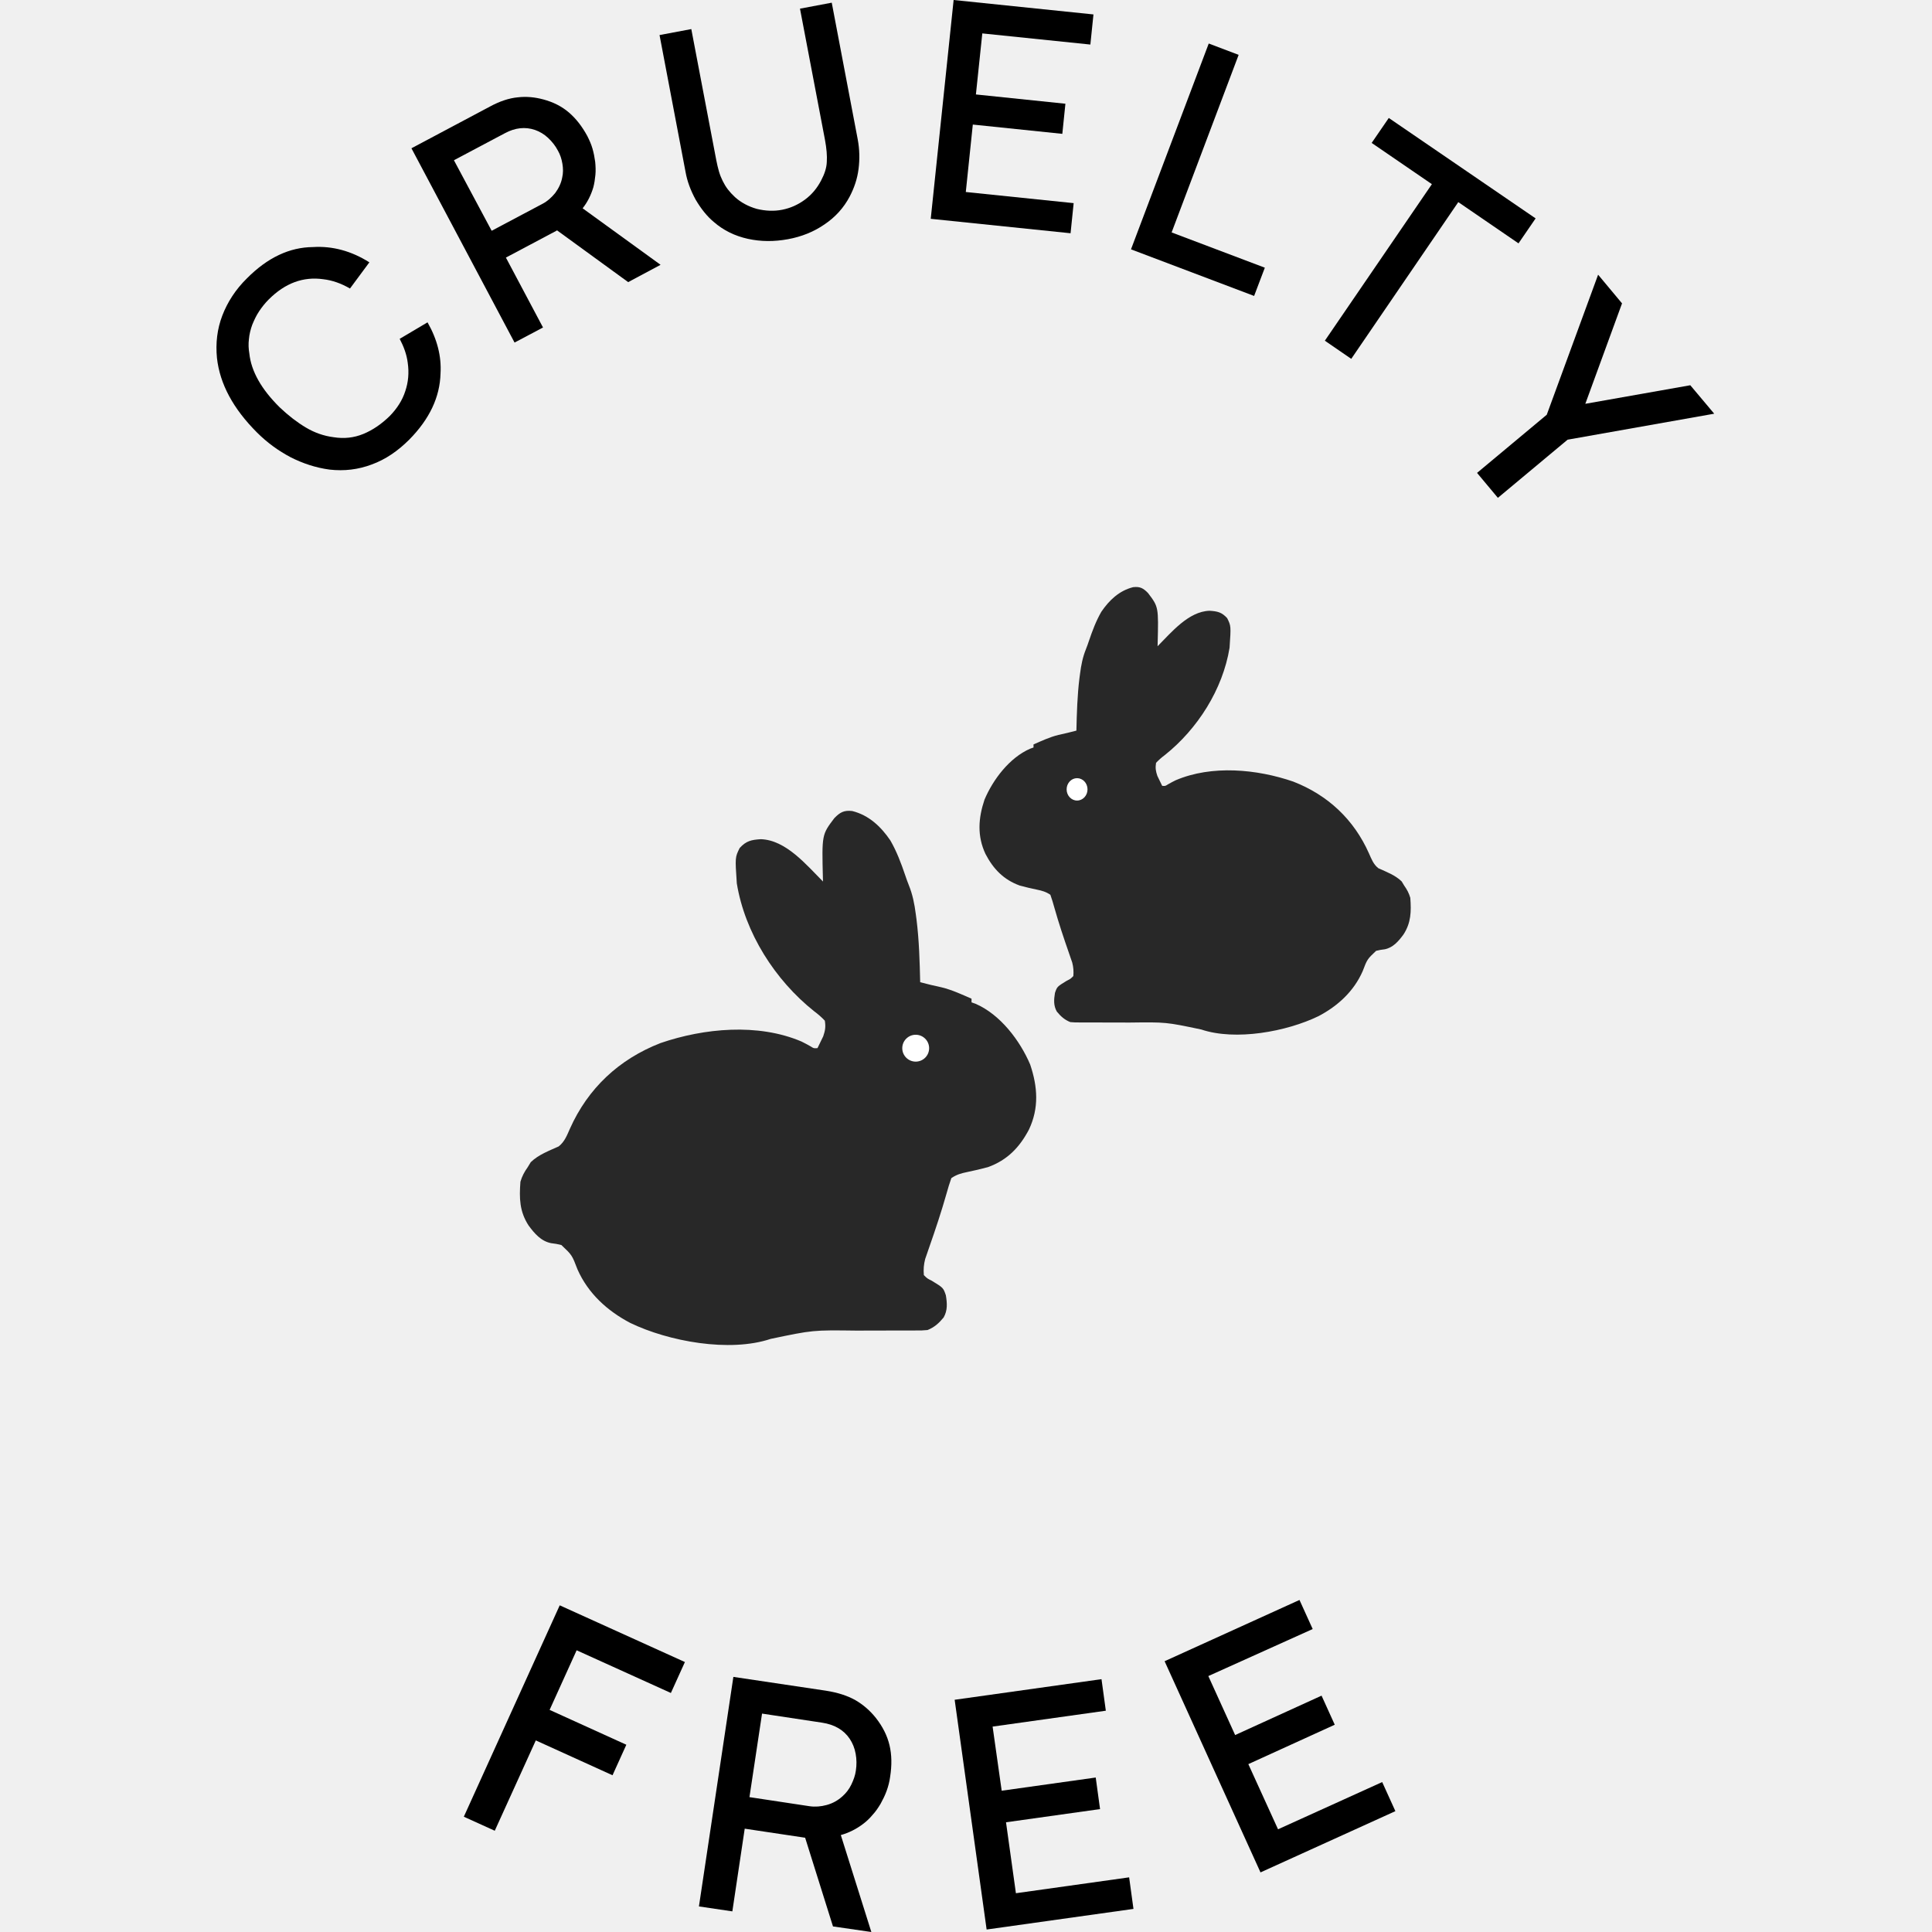
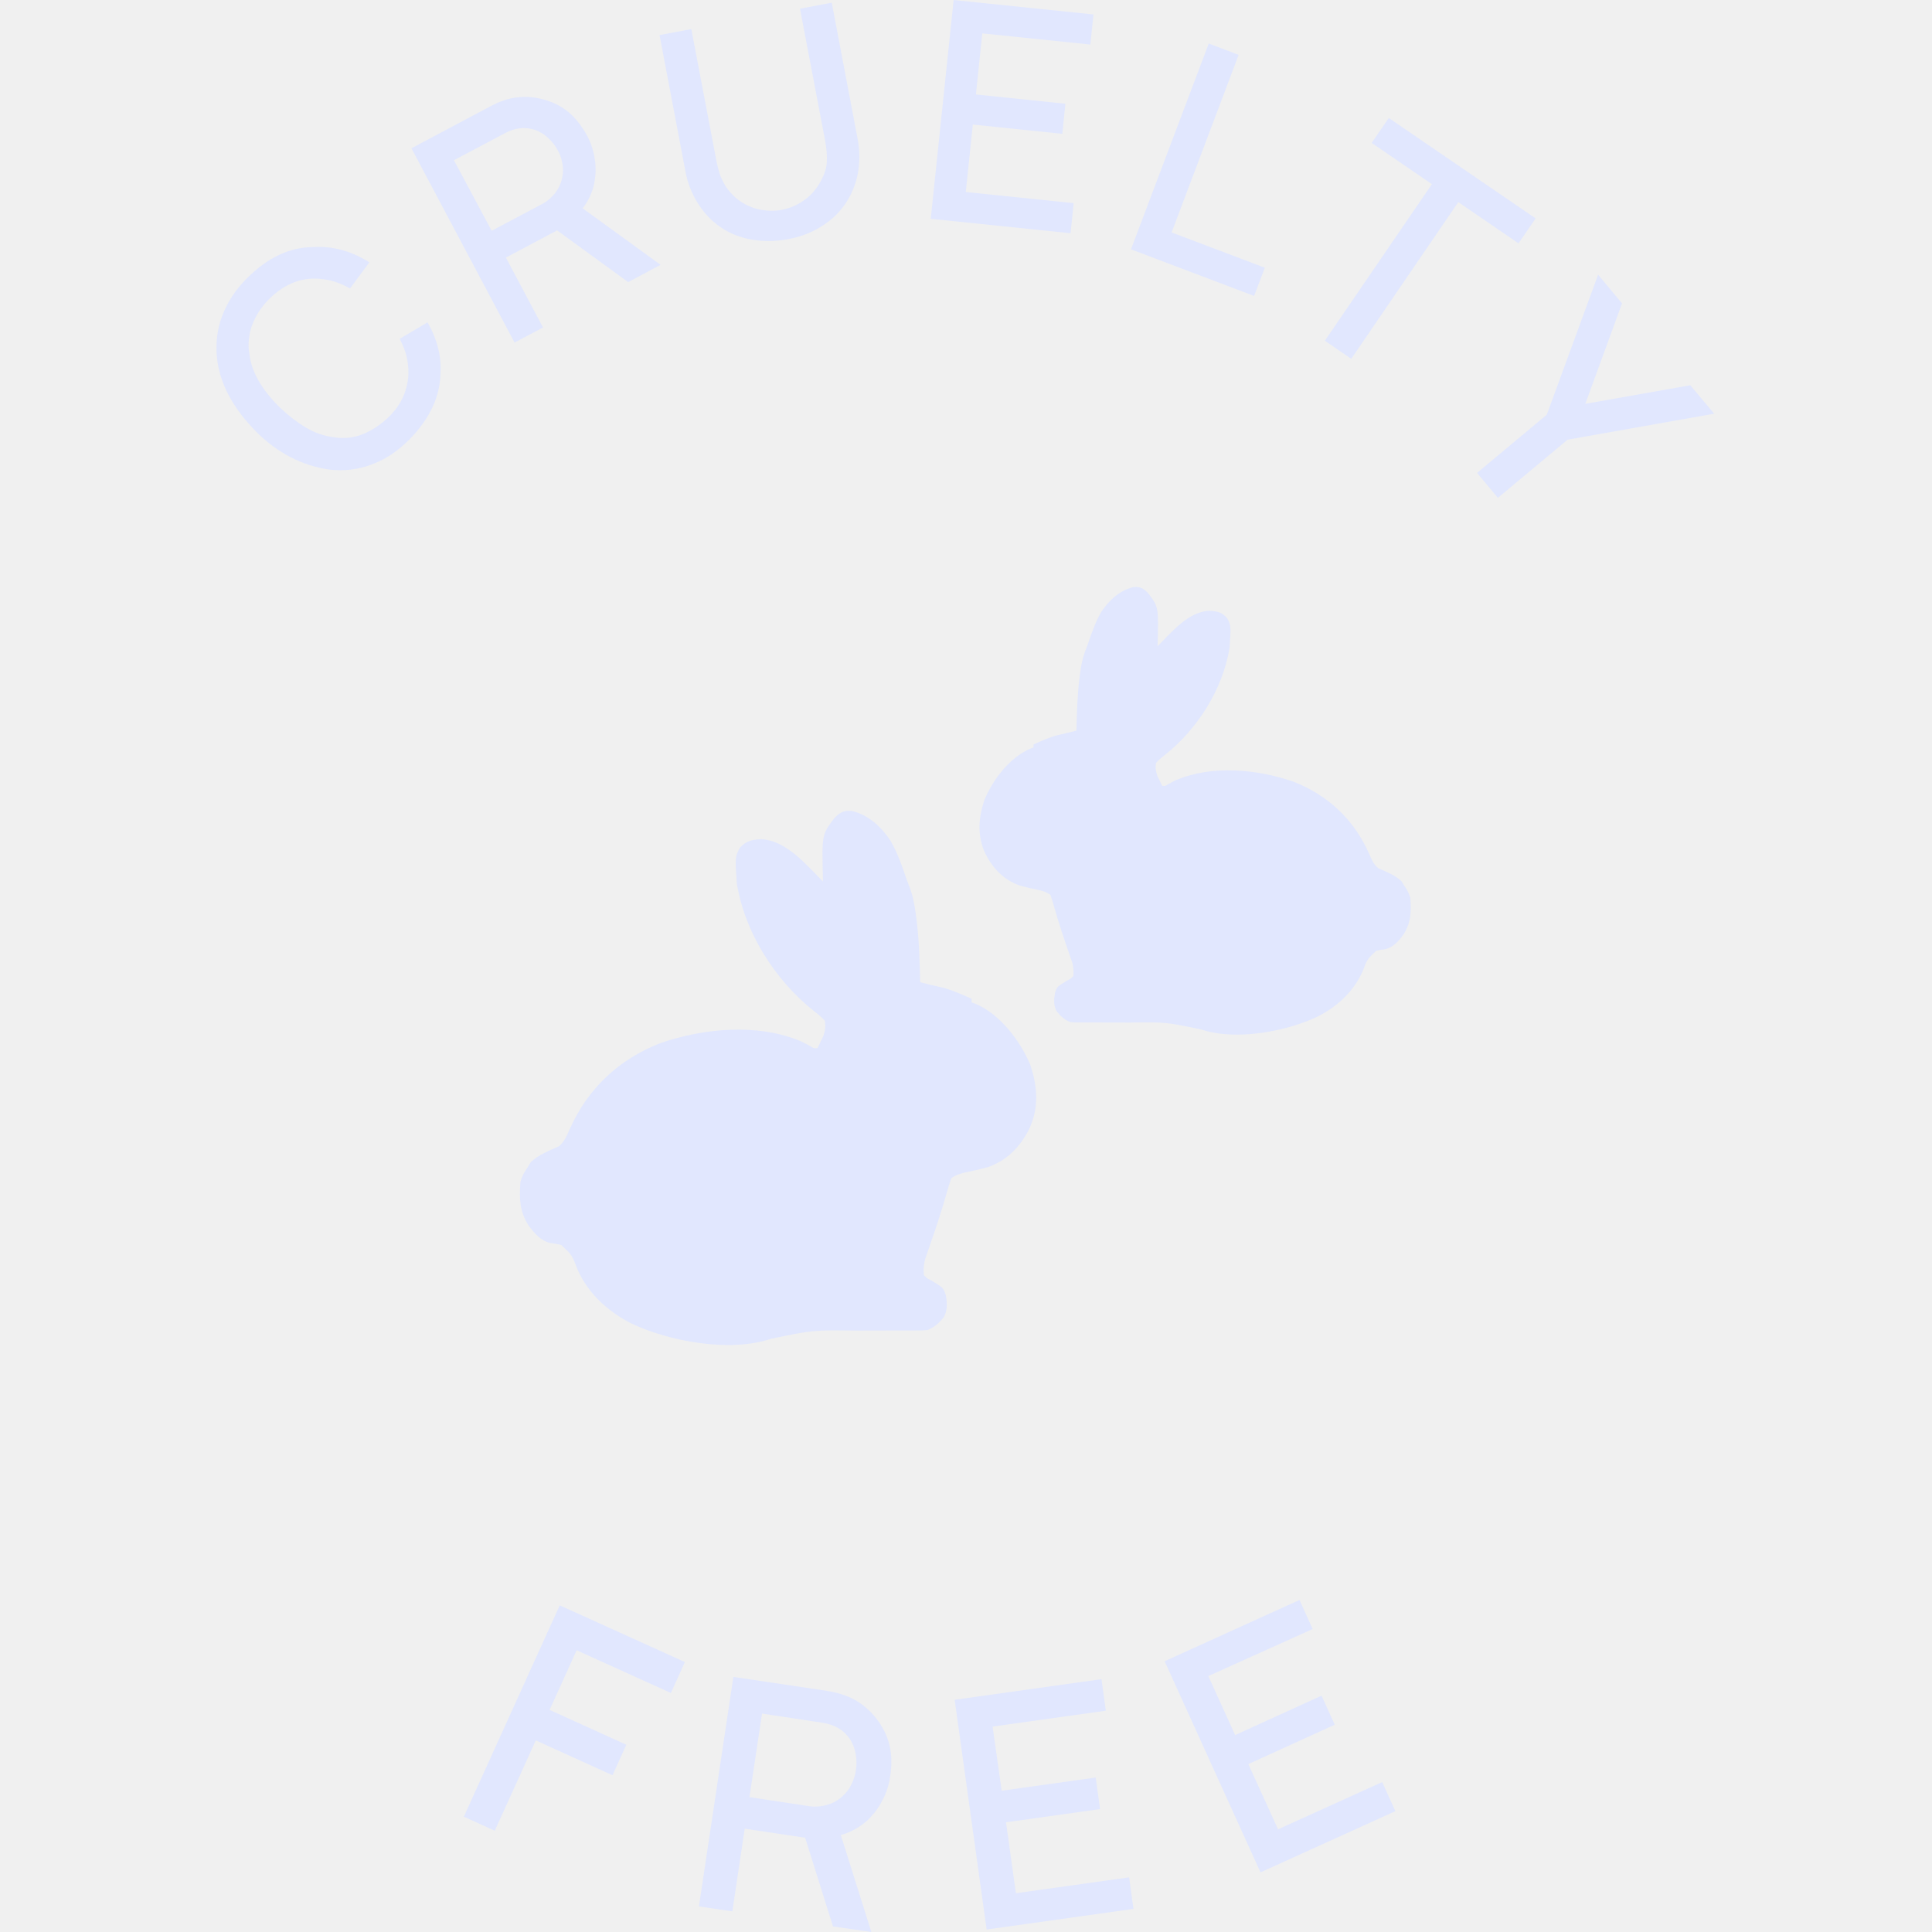
<svg xmlns="http://www.w3.org/2000/svg" width="1152" height="1152" viewBox="0 0 1152 1152" fill="none">
-   <g clip-path="url(#clip0_152_505)">
-     <path d="M254.923 192.205C260.703 202.289 263.285 212.495 262.67 222.702C262.302 236.721 256.153 249.879 243.979 262.176C237.215 268.939 229.837 273.981 221.721 276.933C213.605 280.007 205.243 280.991 196.512 280.007C188.273 278.9 180.525 276.318 173.27 272.629C166.015 268.816 159.251 263.898 153.226 257.872C139.084 243.73 131.091 228.974 129.369 213.479C128.508 204.625 129.492 196.14 132.566 188.147C135.641 180.154 140.436 172.653 147.2 166.012C159.497 153.592 172.655 147.443 186.551 147.32C198.233 146.583 209.547 149.657 220.245 156.42L208.686 172.038C203.398 168.963 198.11 167.119 192.822 166.504C180.771 164.782 169.95 168.84 160.235 178.555C158.021 180.769 156.177 183.105 154.455 185.688C152.734 188.27 151.504 190.975 150.397 193.681C149.413 196.386 148.676 199.337 148.43 202.166C148.061 205.117 148.184 207.945 148.676 210.774C149.782 221.349 155.808 232.048 166.752 242.869C171.917 247.788 177.205 251.846 182.37 254.921C187.535 257.995 193.068 259.963 198.971 260.7C205.12 261.684 211.022 261.069 216.679 258.733C222.336 256.396 227.501 252.83 232.419 248.034C236.723 243.607 239.921 238.688 241.642 233.278C243.487 227.867 243.979 222.21 243.118 216.308C242.503 211.389 240.782 206.716 238.322 202.043L254.923 192.205Z" fill="black" />
-     <path d="M374.575 168.225L332.15 137.36L331.535 137.728L301.653 153.592L323.788 195.279L306.817 204.256L245.332 88.417L292.061 63.577C297.963 60.379 303.497 58.535 308.662 58.043C313.827 57.428 318.869 57.92 323.911 59.272C329.936 60.871 334.978 63.453 339.159 67.02C343.34 70.586 347.029 75.259 350.227 81.161C351.456 83.621 352.563 86.08 353.301 88.663C354.039 91.245 354.531 93.828 354.899 96.533C355.145 99.115 355.268 101.821 355.022 104.28C354.776 106.863 354.408 109.322 353.793 111.658C352.44 116.208 350.349 120.512 347.398 124.202L393.881 157.896L374.575 168.225ZM293.168 137.605L323.542 121.496C326.37 120.021 328.829 117.807 331.043 115.102C333.133 112.273 334.609 109.199 335.224 105.879C335.839 103.296 335.839 100.468 335.347 97.64C334.855 94.688 333.994 92.106 332.642 89.769C331.166 86.941 329.198 84.482 326.862 82.268C324.525 80.055 321.82 78.456 318.992 77.472C313.212 75.505 307.186 76.12 301.038 79.44L270.664 95.549L293.168 137.605Z" fill="black" />
-     <path d="M511.443 83.129C512.549 89.032 512.672 94.934 511.934 100.714C511.197 106.617 509.352 112.027 506.647 117.192C503.08 123.956 498.039 129.489 491.644 133.793C485.25 138.22 477.871 141.172 469.755 142.647C461.639 144.123 453.769 144.123 445.899 142.401C438.151 140.68 431.388 137.36 425.731 132.441C421.55 128.997 417.984 124.447 414.787 119.037C411.835 113.626 409.745 108.092 408.761 102.436L393.267 20.905L412.204 17.339L427.084 95.426C427.576 97.886 428.068 100.099 428.682 102.19C429.297 104.28 430.035 106.125 430.896 107.846C431.757 109.568 432.741 111.289 433.97 112.888C435.2 114.487 436.553 115.962 438.274 117.561C441.84 120.758 446.144 123.095 451.309 124.57C456.474 125.8 461.516 126.046 466.435 125.062C471.354 124.079 475.781 122.111 479.962 119.037C484.143 115.962 487.217 112.15 489.554 107.723C491.644 103.788 492.874 100.099 492.997 96.533C493.243 92.967 492.874 88.54 491.89 83.252L477.01 5.165L495.948 1.599L511.443 83.129Z" fill="black" />
-     <path d="M585.718 19.921L581.905 56.321L635.275 61.855L633.431 79.809L580.061 74.275L575.88 114.487L640.194 121.127L638.35 139.081L554.975 130.473L568.624 0L651.999 8.608L650.155 26.562L585.718 19.921Z" fill="black" />
-     <path d="M738.571 32.711L698.605 138.589L754.189 159.617L747.794 176.465L674.38 148.673L720.74 25.947L738.571 32.711Z" fill="black" />
-     <path d="M905.444 145.107L869.536 120.512L805.714 213.971L789.974 203.149L853.796 109.814L817.888 85.219L828.095 70.34L915.651 130.227L905.444 145.107Z" fill="black" />
-     <path d="M1022.14 246.681L934.712 262.176L893.147 296.854L880.727 281.974L922.292 247.296L952.912 163.798L967.176 180.891L945.287 240.779L1007.88 229.711L1022.14 246.681Z" fill="black" />
-     <path d="M343.832 984.02L327.723 1019.56L373.468 1040.34L365.229 1058.54L319.484 1037.76L295.012 1091.62L276.566 1083.26L333.748 957.213L408.392 991.03L400.03 1009.48L343.832 984.02Z" fill="black" />
-     <path d="M496.686 1148.68L480.085 1095.8L479.347 1095.68L444.054 1090.39L436.676 1139.7L416.754 1136.75L437.291 999.884L492.505 1008.12C499.514 1009.23 505.294 1011.07 510.09 1013.78C514.763 1016.49 518.821 1020.05 522.264 1024.36C526.322 1029.52 529.028 1034.93 530.38 1040.59C531.733 1046.24 531.856 1052.52 530.749 1059.53C530.38 1062.35 529.643 1065.18 528.659 1067.89C527.675 1070.59 526.445 1073.05 525.093 1075.51C523.617 1077.97 522.141 1080.18 520.297 1082.15C518.575 1084.24 516.608 1086.09 514.64 1087.56C510.582 1090.64 506.155 1092.85 501.359 1094.2L519.559 1152L496.686 1148.68ZM446.882 1071.58L482.667 1076.99C485.988 1077.48 489.431 1077.23 492.997 1076.25C496.563 1075.27 499.637 1073.54 502.343 1071.08C504.433 1069.24 506.278 1066.9 507.631 1064.08C508.983 1061.25 509.967 1058.54 510.336 1055.71C510.828 1052.39 510.828 1049.07 510.213 1045.75C509.598 1042.31 508.368 1039.36 506.647 1036.78C503.081 1031.49 497.547 1028.29 490.169 1027.18L454.384 1021.77L446.882 1071.58Z" fill="black" />
-     <path d="M591.866 1029.52L597.277 1067.76L653.352 1059.89L655.934 1078.71L599.859 1086.58L605.762 1128.88L673.273 1119.41L675.856 1138.23L588.3 1150.52L569.239 1013.53L656.795 1001.24L659.378 1020.05L591.866 1029.52Z" fill="black" />
-     <path d="M720.495 999.392L736.481 1034.56L788.006 1011.07L795.877 1028.41L744.351 1051.9L762.059 1090.76L824.16 1062.6L832.03 1079.94L751.607 1116.46L694.425 990.538L774.848 954.015L782.719 971.354L720.495 999.392Z" fill="black" />
+   <g clip-path="url(#clip0_366_630)">
+     <path d="M254.923 192.205C260.703 202.289 263.285 212.495 262.67 222.702C262.302 236.721 256.153 249.879 243.979 262.176C237.215 268.939 229.837 273.981 221.721 276.932C213.605 280.007 205.243 280.99 196.512 280.007C188.273 278.9 180.525 276.318 173.27 272.628C166.015 268.816 159.251 263.897 153.226 257.872C139.084 243.73 131.091 228.973 129.369 213.479C128.508 204.625 129.492 196.14 132.566 188.147C135.641 180.154 140.436 172.652 147.2 166.012C159.497 153.592 172.655 147.443 186.551 147.32C198.233 146.582 209.547 149.657 220.245 156.42L208.686 172.037C203.398 168.963 198.11 167.119 192.822 166.504C180.771 164.782 169.95 168.84 160.235 178.555C158.021 180.768 156.177 183.105 154.455 185.687C152.734 188.27 151.504 190.975 150.397 193.68C149.413 196.386 148.676 199.337 148.43 202.166C148.061 205.117 148.184 207.945 148.676 210.774C149.782 221.349 155.808 232.048 166.752 242.869C171.917 247.788 177.205 251.846 182.37 254.92C187.535 257.995 193.068 259.962 198.971 260.7C205.12 261.684 211.022 261.069 216.679 258.733C222.336 256.396 227.501 252.83 232.419 248.034C236.723 243.607 239.921 238.688 241.642 233.277C243.487 227.867 243.979 222.21 243.118 216.307C242.503 211.388 240.782 206.715 238.322 202.043L254.923 192.205Z" fill="#E1E7FE" />
+     <path d="M374.575 168.225L332.15 137.359L331.535 137.728L301.653 153.592L323.788 195.279L306.817 204.256L245.332 88.416L292.061 63.576C297.963 60.379 303.497 58.534 308.662 58.042C313.827 57.428 318.869 57.919 323.911 59.272C329.936 60.871 334.978 63.453 339.159 67.019C343.34 70.586 347.029 75.258 350.227 81.161C351.456 83.621 352.563 86.08 353.301 88.662C354.039 91.245 354.531 93.827 354.899 96.533C355.145 99.115 355.268 101.82 355.022 104.28C354.776 106.862 354.408 109.322 353.793 111.658C352.44 116.208 350.349 120.512 347.398 124.201L393.881 157.896L374.575 168.225ZM293.168 137.605L323.542 121.496C326.37 120.02 328.829 117.807 331.043 115.101C333.133 112.273 334.609 109.199 335.224 105.879C335.839 103.296 335.839 100.468 335.347 97.639C334.855 94.688 333.994 92.106 332.642 89.769C331.166 86.941 329.198 84.481 326.862 82.268C324.525 80.054 321.82 78.456 318.992 77.472C313.212 75.504 307.186 76.119 301.038 79.44L270.664 95.549L293.168 137.605Z" fill="#E1E7FE" />
+     <path d="M511.443 83.129C512.549 89.032 512.672 94.934 511.934 100.714C511.197 106.617 509.352 112.027 506.647 117.192C503.08 123.956 498.039 129.489 491.644 133.793C485.25 138.22 477.871 141.172 469.755 142.647C461.639 144.123 453.769 144.123 445.899 142.401C438.151 140.68 431.388 137.36 425.731 132.441C421.55 128.997 417.984 124.447 414.787 119.037C411.835 113.626 409.745 108.092 408.761 102.436L393.267 20.905L412.204 17.339L427.084 95.426C427.576 97.886 428.068 100.099 428.682 102.19C429.297 104.28 430.035 106.125 430.896 107.846C431.757 109.568 432.741 111.289 433.97 112.888C435.2 114.487 436.553 115.962 438.274 117.561C441.84 120.758 446.144 123.095 451.309 124.57C456.474 125.8 461.516 126.046 466.435 125.062C471.354 124.079 475.781 122.111 479.962 119.037C484.143 115.962 487.217 112.15 489.554 107.723C491.644 103.788 492.874 100.099 492.997 96.533C493.243 92.967 492.874 88.54 491.89 83.252L477.01 5.165L495.948 1.599L511.443 83.129Z" fill="#E1E7FE" />
+     <path d="M585.718 19.921L581.905 56.321L635.275 61.855L633.431 79.809L580.061 74.275L575.88 114.487L640.194 121.127L638.35 139.081L554.975 130.473L568.624 0L651.999 8.608L650.155 26.562L585.718 19.921Z" fill="#E1E7FE" />
+     <path d="M738.571 32.711L698.605 138.589L754.189 159.618L747.794 176.465L674.38 148.673L720.74 25.947L738.571 32.711Z" fill="#E1E7FE" />
+     <path d="M905.444 145.107L869.536 120.512L805.714 213.971L789.974 203.149L853.796 109.814L817.888 85.219L828.095 70.34L915.651 130.227L905.444 145.107Z" fill="#E1E7FE" />
+     <path d="M1022.14 246.681L934.712 262.176L893.147 296.854L880.727 281.974L922.292 247.296L952.912 163.798L967.176 180.891L945.287 240.779L1007.88 229.711L1022.14 246.681Z" fill="#E1E7FE" />
+     <path d="M343.832 984.021L327.723 1019.56L373.468 1040.34L365.229 1058.54L319.484 1037.76L295.012 1091.62L276.566 1083.26L333.748 957.213L408.392 991.03L400.03 1009.48L343.832 984.021Z" fill="#E1E7FE" />
+     <path d="M496.686 1148.68L480.085 1095.8L479.347 1095.68L444.054 1090.39L436.676 1139.7L416.754 1136.75L437.291 999.884L492.505 1008.12C499.514 1009.23 505.294 1011.07 510.09 1013.78C514.763 1016.49 518.821 1020.05 522.264 1024.36C526.322 1029.52 529.028 1034.93 530.38 1040.59C531.733 1046.24 531.856 1052.52 530.749 1059.53C530.38 1062.35 529.643 1065.18 528.659 1067.89C527.675 1070.59 526.445 1073.05 525.093 1075.51C523.617 1077.97 522.141 1080.18 520.297 1082.15C518.575 1084.24 516.608 1086.09 514.64 1087.56C510.582 1090.64 506.155 1092.85 501.359 1094.2L519.559 1152L496.686 1148.68ZM446.882 1071.58L482.667 1076.99C485.988 1077.48 489.431 1077.23 492.997 1076.25C496.563 1075.27 499.637 1073.54 502.343 1071.08C504.433 1069.24 506.278 1066.9 507.631 1064.08C508.983 1061.25 509.967 1058.54 510.336 1055.71C510.828 1052.39 510.828 1049.07 510.213 1045.75C509.598 1042.31 508.368 1039.36 506.647 1036.78C503.081 1031.49 497.547 1028.29 490.169 1027.18L454.384 1021.77L446.882 1071.58Z" fill="#E1E7FE" />
+     <path d="M591.866 1029.52L597.277 1067.76L653.352 1059.89L655.934 1078.71L599.859 1086.58L605.762 1128.88L673.273 1119.41L675.856 1138.23L588.3 1150.52L569.239 1013.53L656.795 1001.24L659.378 1020.05L591.866 1029.52Z" fill="#E1E7FE" />
+     <path d="M720.495 999.392L736.481 1034.56L788.006 1011.07L795.877 1028.41L744.351 1051.9L762.059 1090.76L824.16 1062.6L832.03 1079.94L751.607 1116.46L694.425 990.538L774.848 954.016L782.719 971.355L720.495 999.392Z" fill="#E1E7FE" />
  </g>
-   <path d="M508.189 483.596C518.08 486.083 525.227 492.808 530.886 501.116C534.691 507.72 537.296 514.658 539.74 521.86C540.403 523.807 541.074 525.754 541.85 527.66C544.195 533.44 545.286 539.041 546.082 545.213C546.219 546.232 546.355 547.25 546.496 548.299C548.041 560.706 548.395 573.18 548.679 585.67C550.038 586.011 551.397 586.353 552.797 586.706C553.561 586.898 554.325 587.09 555.113 587.289C557.242 587.808 559.384 588.276 561.527 588.74C567.706 590.257 573.48 592.959 579.295 595.494C579.295 596.214 579.295 596.934 579.295 597.677C580.091 597.96 580.887 598.242 581.708 598.534C596.443 604.932 608.191 620.429 614.283 634.79C618.739 648.038 619.597 660.649 613.574 673.447C607.964 684.162 600.623 691.753 589.135 695.917C585.086 697.027 581.002 697.966 576.89 698.818C573.095 699.611 570.535 700.292 567.267 702.467C566.171 705.54 565.251 708.536 564.397 711.677C561.318 722.526 557.765 733.179 554.033 743.82C553.622 745.018 553.211 746.217 552.788 747.451C552.418 748.513 552.047 749.574 551.665 750.668C550.796 754.044 550.579 756.848 550.866 760.32C552.871 762.323 552.871 762.323 555.581 763.663C562.463 767.865 562.463 767.865 563.987 772.327C564.765 777.069 565.095 781.287 562.667 785.571C559.827 789.002 557.217 791.391 553.053 793.067C549.761 793.334 549.761 793.334 545.86 793.328C544.789 793.331 544.789 793.331 543.697 793.335C542.148 793.339 540.6 793.338 539.051 793.333C536.578 793.327 534.106 793.337 531.633 793.352C524.603 793.392 517.573 793.413 510.542 793.4C484.695 793.071 484.695 793.071 459.544 798.342C434.998 806.564 398.624 799.856 375.798 788.824C362.098 781.631 350.627 771.186 344.333 756.874C341.073 748.356 341.073 748.356 334.735 742.373C331.655 741.658 331.655 741.658 328.555 741.26C322.557 740.055 318.674 735.467 315.165 730.707C309.75 722.343 309.575 714.392 310.318 704.65C311.295 701.297 312.67 698.747 314.691 695.917C315.277 694.949 315.864 693.981 316.468 692.984C321.124 688.458 327.285 686.238 333.142 683.569C336.676 680.768 338.046 677.019 339.839 672.995C350.578 648.955 369.062 631.575 393.86 621.947C419.807 613.05 451.984 609.987 477.86 621.013C479.717 621.931 481.553 622.893 483.348 623.925C485.219 625.14 485.219 625.14 487.449 624.966C488.193 623.473 488.918 621.97 489.636 620.463C490.244 619.209 490.244 619.209 490.866 617.93C492.058 614.455 492.414 612.242 491.822 608.592C489.726 606.403 487.87 604.778 485.467 602.998C462.196 584.494 444.18 556.34 439.339 526.725C438.288 511.212 438.288 511.212 441.047 505.644C444.893 501.412 448.012 500.736 453.626 500.387C468.618 500.842 480.845 515.73 490.729 525.634C490.703 524.727 490.703 524.727 490.677 523.803C490.031 497.67 490.031 497.67 497.494 487.838C500.893 484.317 503.286 483.021 508.189 483.596Z" fill="#282828" />
-   <circle cx="546.008" cy="625.008" r="8.008" fill="white" />
-   <path d="M675.649 350.11C667.388 352.194 661.419 357.829 656.692 364.792C653.514 370.326 651.338 376.14 649.296 382.175C648.742 383.807 648.182 385.438 647.534 387.035C645.576 391.879 644.664 396.572 643.999 401.745C643.885 402.598 643.771 403.451 643.653 404.33C642.362 414.727 642.067 425.181 641.83 435.647C640.695 435.933 639.56 436.22 638.391 436.515C637.752 436.676 637.114 436.837 636.456 437.003C634.677 437.438 632.888 437.831 631.099 438.219C625.938 439.491 621.115 441.755 616.258 443.879C616.258 444.483 616.258 445.087 616.258 445.709C615.593 445.946 614.928 446.183 614.242 446.427C601.935 451.789 592.122 464.775 587.033 476.809C583.312 487.911 582.595 498.479 587.625 509.203C592.311 518.182 598.444 524.543 608.039 528.033C611.421 528.963 614.832 529.749 618.266 530.464C621.436 531.129 623.574 531.699 626.304 533.521C627.219 536.097 627.988 538.607 628.701 541.239C631.273 550.331 634.24 559.258 637.358 568.175C637.701 569.179 638.044 570.183 638.398 571.218C638.707 572.107 639.017 572.997 639.336 573.913C640.062 576.743 640.243 579.092 640.003 582.002C638.328 583.681 638.328 583.681 636.065 584.803C630.317 588.324 630.317 588.324 629.044 592.063C628.394 596.037 628.118 599.572 630.146 603.162C632.519 606.037 634.698 608.039 638.177 609.443C640.926 609.667 640.926 609.667 644.184 609.662C645.079 609.665 645.079 609.665 645.991 609.668C647.285 609.671 648.578 609.67 649.872 609.666C651.937 609.661 654.002 609.669 656.067 609.682C661.94 609.716 667.812 609.733 673.684 609.722C695.274 609.446 695.274 609.446 716.281 613.864C736.783 620.754 767.165 615.132 786.231 605.888C797.674 599.86 807.255 591.108 812.512 579.114C815.235 571.976 815.235 571.976 820.528 566.962C823.101 566.363 823.101 566.363 825.691 566.03C830.701 565.02 833.944 561.175 836.875 557.186C841.398 550.178 841.544 543.514 840.924 535.351C840.107 532.541 838.959 530.404 837.271 528.033C836.781 527.222 836.291 526.411 835.787 525.575C831.898 521.782 826.751 519.922 821.859 517.685C818.907 515.338 817.763 512.196 816.265 508.824C807.296 488.679 791.857 474.115 771.144 466.047C749.472 458.591 722.595 456.024 700.982 465.264C699.431 466.033 697.897 466.839 696.398 467.705C694.836 468.722 694.836 468.722 692.973 468.576C692.351 467.325 691.746 466.066 691.147 464.803C690.638 463.753 690.638 463.753 690.119 462.681C689.123 459.768 688.826 457.914 689.32 454.856C691.071 453.021 692.621 451.659 694.628 450.168C714.066 434.661 729.114 411.069 733.157 386.252C734.035 373.252 734.035 373.252 731.73 368.586C728.518 365.039 725.913 364.474 721.224 364.181C708.701 364.562 698.489 377.038 690.233 385.337C690.255 384.578 690.255 384.578 690.277 383.803C690.816 361.904 690.816 361.904 684.582 353.665C681.744 350.715 679.745 349.629 675.649 350.11Z" fill="#282828" />
-   <ellipse cx="6.228" cy="6.673" rx="6.228" ry="6.673" transform="matrix(-1 0 0 1 648.457 464)" fill="white" />
+   <path d="M508.189 483.595C518.08 486.083 525.227 492.807 530.886 501.116C534.691 507.719 537.296 514.658 539.74 521.86C540.403 523.807 541.074 525.754 541.85 527.659C544.195 533.44 545.286 539.04 546.082 545.213C546.219 546.231 546.355 547.25 546.496 548.299C548.041 560.706 548.395 573.18 548.679 585.669C550.038 586.011 551.397 586.353 552.797 586.705C553.561 586.898 554.325 587.09 555.113 587.288C557.242 587.808 559.384 588.276 561.527 588.739C567.706 590.257 573.48 592.959 579.295 595.493C579.295 596.214 579.295 596.934 579.295 597.677C580.091 597.959 580.887 598.242 581.708 598.534C596.443 604.932 608.191 620.429 614.283 634.79C618.739 648.038 619.597 660.649 613.574 673.446C607.964 684.162 600.623 691.752 589.135 695.917C585.086 697.027 581.002 697.965 576.89 698.818C573.095 699.611 570.535 700.292 567.267 702.467C566.171 705.54 565.251 708.536 564.397 711.677C561.318 722.526 557.765 733.178 554.033 743.82C553.622 745.018 553.211 746.216 552.788 747.451C552.418 748.512 552.047 749.574 551.665 750.668C550.796 754.044 550.579 756.848 550.866 760.32C552.871 762.323 552.871 762.323 555.581 763.662C562.463 767.864 562.463 767.864 563.987 772.327C564.765 777.069 565.095 781.287 562.667 785.57C559.827 789.002 557.217 791.39 553.053 793.066C549.761 793.334 549.761 793.334 545.86 793.328C544.789 793.331 544.789 793.331 543.697 793.335C542.148 793.338 540.6 793.338 539.051 793.333C536.578 793.326 534.106 793.337 531.633 793.351C524.603 793.392 517.573 793.412 510.542 793.4C484.695 793.07 484.695 793.07 459.544 798.342C434.998 806.564 398.624 799.856 375.798 788.824C362.098 781.631 350.627 771.186 344.333 756.874C341.073 748.356 341.073 748.356 334.735 742.373C331.655 741.657 331.655 741.657 328.555 741.26C322.557 740.055 318.674 735.467 315.165 730.707C309.75 722.343 309.575 714.391 310.318 704.65C311.295 701.297 312.67 698.747 314.691 695.917C315.277 694.949 315.864 693.981 316.468 692.984C321.124 688.458 327.285 686.238 333.142 683.569C336.676 680.767 338.046 677.019 339.839 672.994C350.578 648.955 369.062 631.574 393.86 621.947C419.807 613.05 451.984 609.987 477.86 621.013C479.717 621.931 481.553 622.892 483.348 623.925C485.219 625.14 485.219 625.14 487.449 624.966C488.193 623.472 488.918 621.969 489.636 620.463C490.244 619.209 490.244 619.209 490.866 617.93C492.058 614.455 492.414 612.241 491.822 608.592C489.726 606.403 487.87 604.778 485.467 602.998C462.196 584.493 444.18 556.34 439.339 526.725C438.288 511.212 438.288 511.212 441.047 505.644C444.893 501.411 448.012 500.736 453.626 500.387C468.618 500.842 480.845 515.73 490.729 525.633C490.703 524.727 490.703 524.727 490.677 523.802C490.031 497.67 490.031 497.67 497.494 487.838C500.893 484.317 503.286 483.021 508.189 483.595Z" fill="#E1E7FE" />
+   <circle cx="546.008" cy="625.008" r="8.008" fill="#E1E7FE" />
+   <path d="M675.649 350.11C667.388 352.194 661.419 357.829 656.692 364.792C653.514 370.326 651.338 376.14 649.296 382.175C648.742 383.807 648.182 385.438 647.534 387.035C645.576 391.879 644.664 396.572 643.999 401.745C643.885 402.598 643.771 403.451 643.653 404.33C642.362 414.727 642.067 425.181 641.83 435.647C640.695 435.933 639.56 436.22 638.391 436.515C637.752 436.676 637.114 436.837 636.456 437.003C634.677 437.438 632.888 437.831 631.099 438.219C625.938 439.491 621.115 441.755 616.258 443.879C616.258 444.483 616.258 445.087 616.258 445.709C615.593 445.946 614.928 446.183 614.242 446.427C601.935 451.789 592.122 464.775 587.033 476.809C583.312 487.911 582.595 498.479 587.625 509.203C592.311 518.182 598.444 524.543 608.039 528.033C611.421 528.963 614.832 529.749 618.266 530.464C621.436 531.129 623.574 531.699 626.304 533.521C627.219 536.097 627.988 538.607 628.701 541.239C631.273 550.331 634.24 559.258 637.358 568.175C637.701 569.179 638.044 570.183 638.398 571.218C638.707 572.107 639.017 572.997 639.336 573.913C640.062 576.743 640.243 579.092 640.003 582.002C638.328 583.681 638.328 583.681 636.065 584.803C630.317 588.324 630.317 588.324 629.044 592.063C628.394 596.037 628.118 599.572 630.146 603.162C632.519 606.037 634.698 608.039 638.177 609.443C640.926 609.667 640.926 609.667 644.184 609.662C645.079 609.665 645.079 609.665 645.991 609.668C647.285 609.671 648.578 609.67 649.872 609.666C651.937 609.661 654.002 609.669 656.067 609.682C661.94 609.716 667.812 609.733 673.684 609.722C695.274 609.446 695.274 609.446 716.281 613.864C736.783 620.754 767.165 615.132 786.231 605.888C797.674 599.86 807.255 591.108 812.512 579.114C815.235 571.976 815.235 571.976 820.528 566.962C823.101 566.363 823.101 566.363 825.691 566.03C830.701 565.02 833.944 561.175 836.875 557.186C841.398 550.178 841.544 543.514 840.924 535.351C840.107 532.541 838.959 530.404 837.271 528.033C836.781 527.222 836.291 526.411 835.787 525.575C831.898 521.782 826.751 519.922 821.859 517.685C818.907 515.338 817.763 512.196 816.265 508.824C807.296 488.679 791.857 474.115 771.144 466.047C749.472 458.591 722.595 456.024 700.982 465.264C699.431 466.033 697.897 466.839 696.398 467.705C694.836 468.722 694.836 468.722 692.973 468.576C692.351 467.325 691.746 466.066 691.147 464.803C690.638 463.753 690.638 463.753 690.119 462.681C689.123 459.768 688.826 457.914 689.32 454.856C691.071 453.021 692.621 451.659 694.628 450.168C714.066 434.661 729.114 411.069 733.157 386.252C734.035 373.252 734.035 373.252 731.73 368.586C728.518 365.039 725.913 364.474 721.224 364.181C708.701 364.562 698.489 377.038 690.233 385.337C690.255 384.578 690.255 384.578 690.277 383.803C690.816 361.904 690.816 361.904 684.582 353.665C681.744 350.715 679.745 349.629 675.649 350.11Z" fill="#E1E7FE" />
+   <ellipse cx="6.228" cy="6.673" rx="6.228" ry="6.673" transform="matrix(-1 0 0 1 648.457 464)" fill="#E1E7FE" />
  <defs>
-     <clipPath id="clip0_152_505">
+     <clipPath id="clip0_366_630">
      <rect width="893.144" height="1152" fill="white" transform="translate(129)" />
    </clipPath>
  </defs>
</svg>
